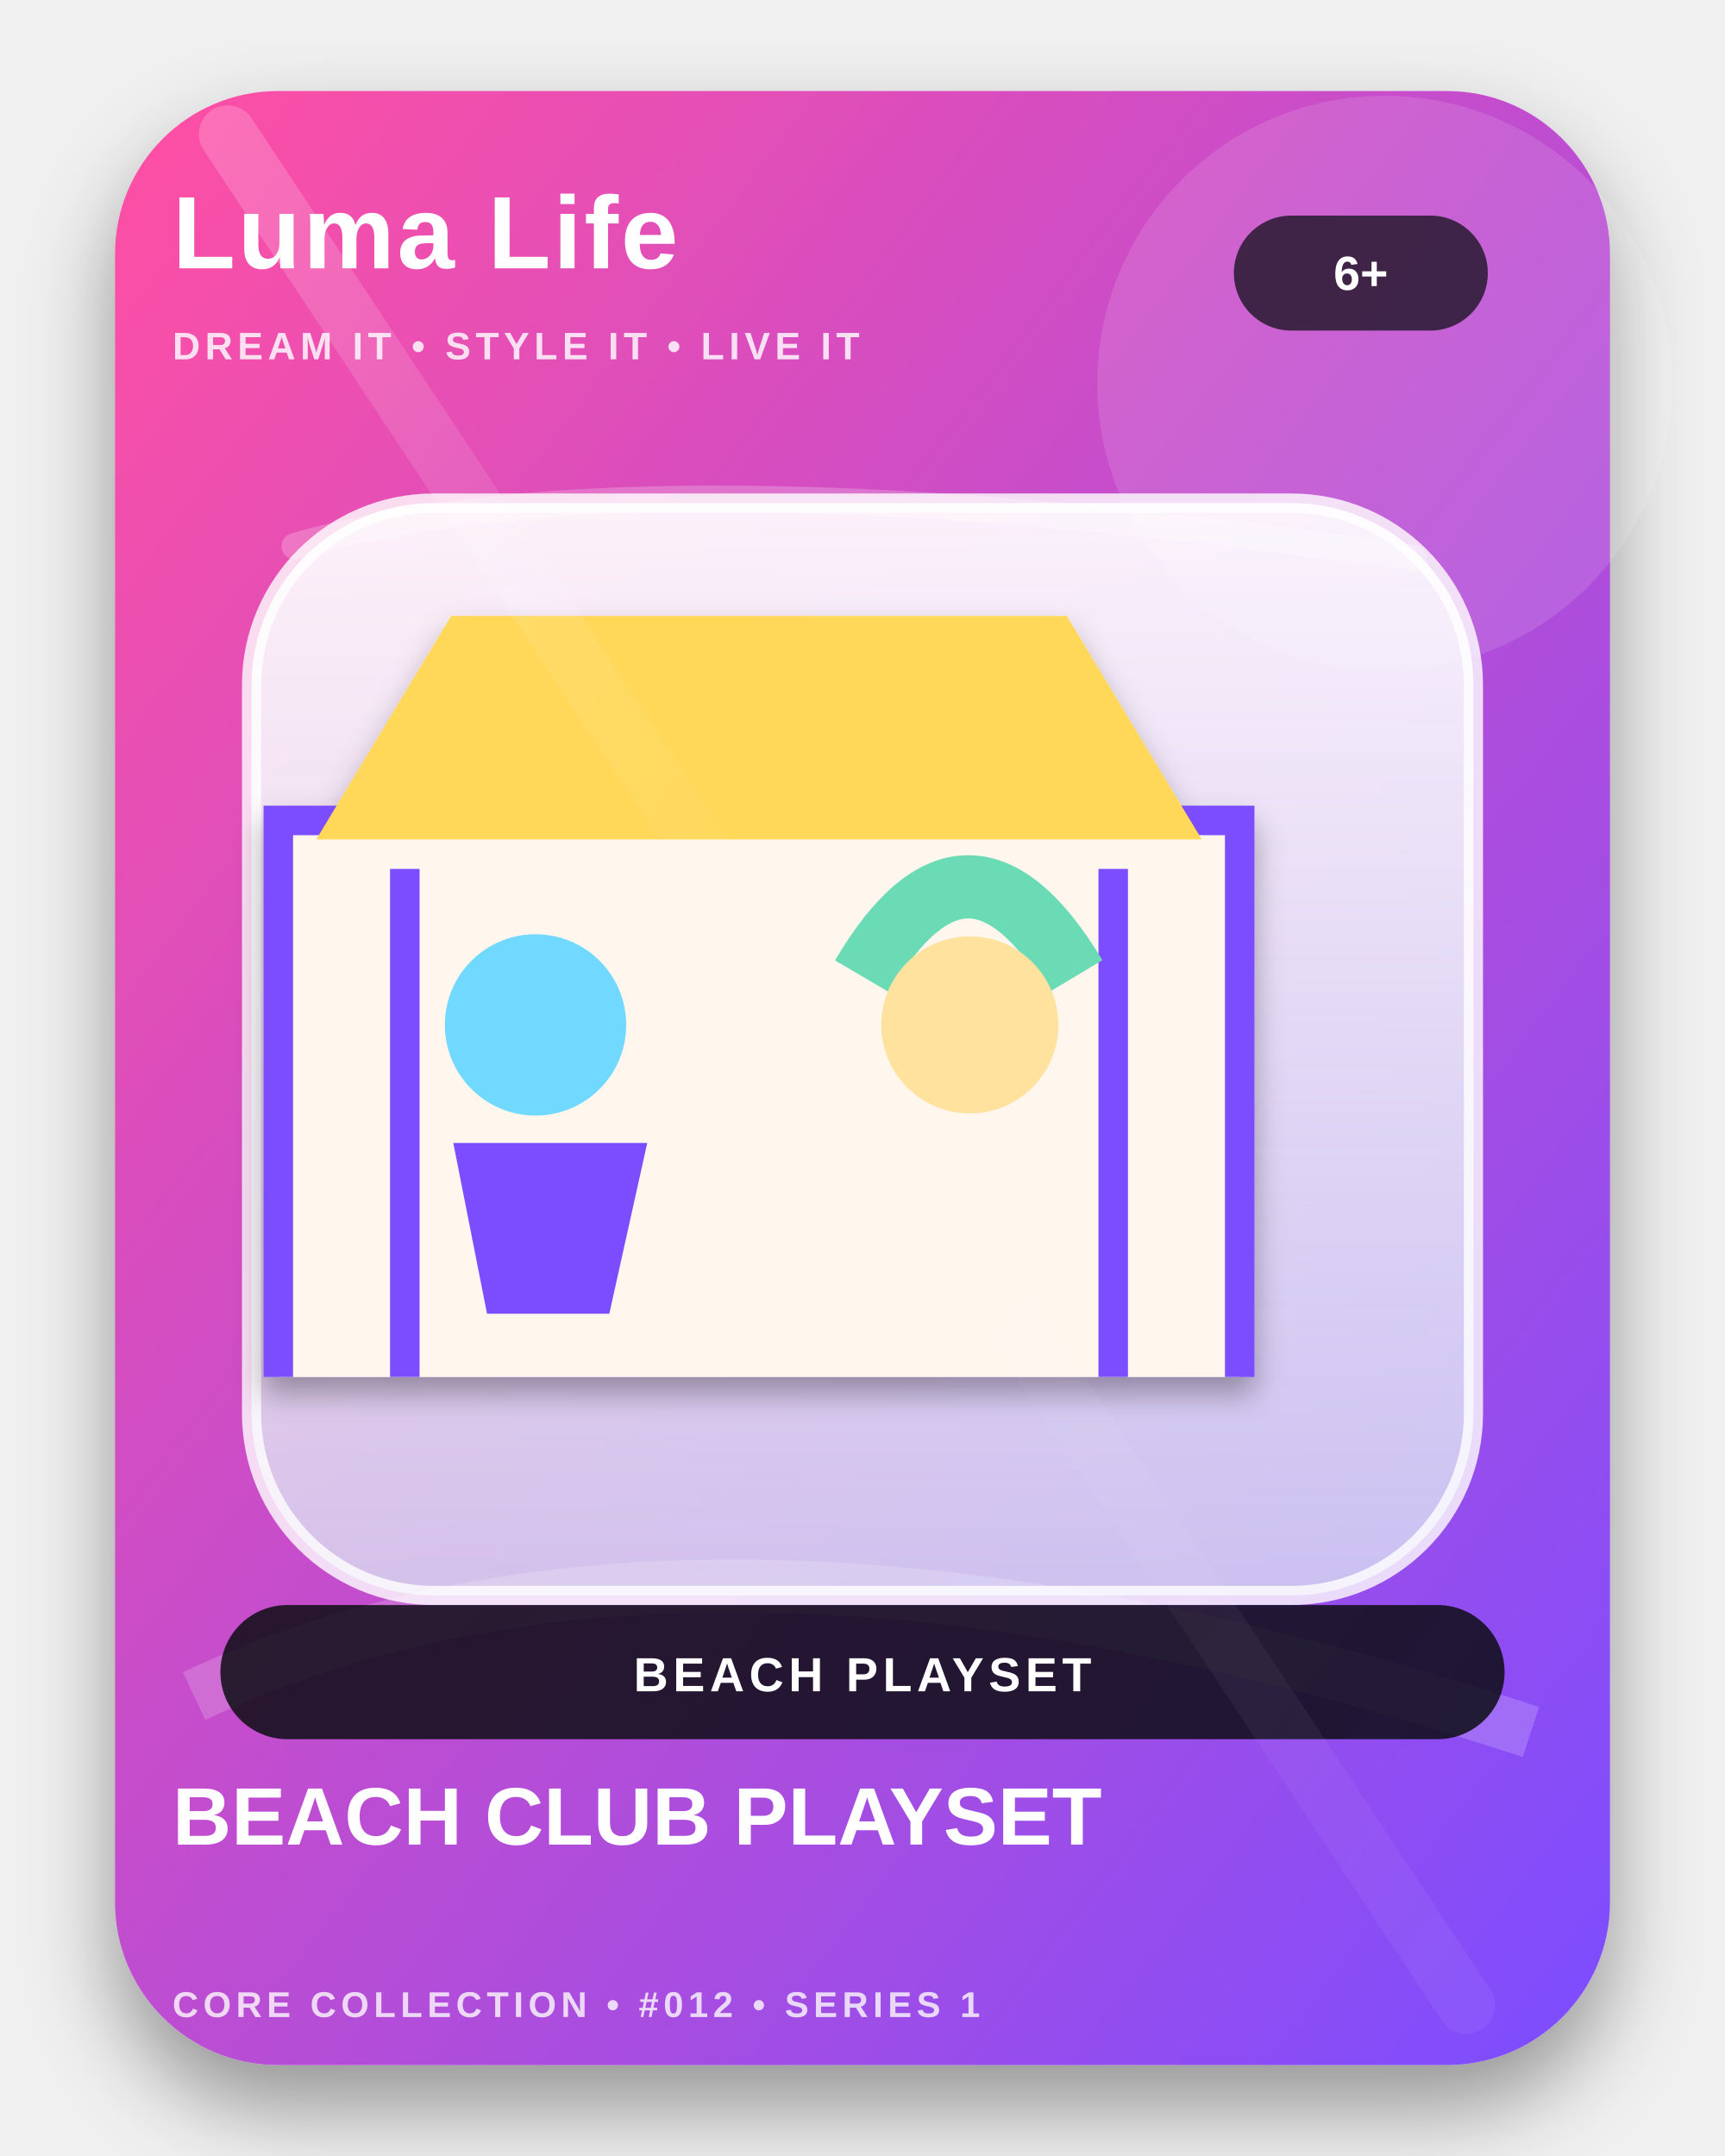
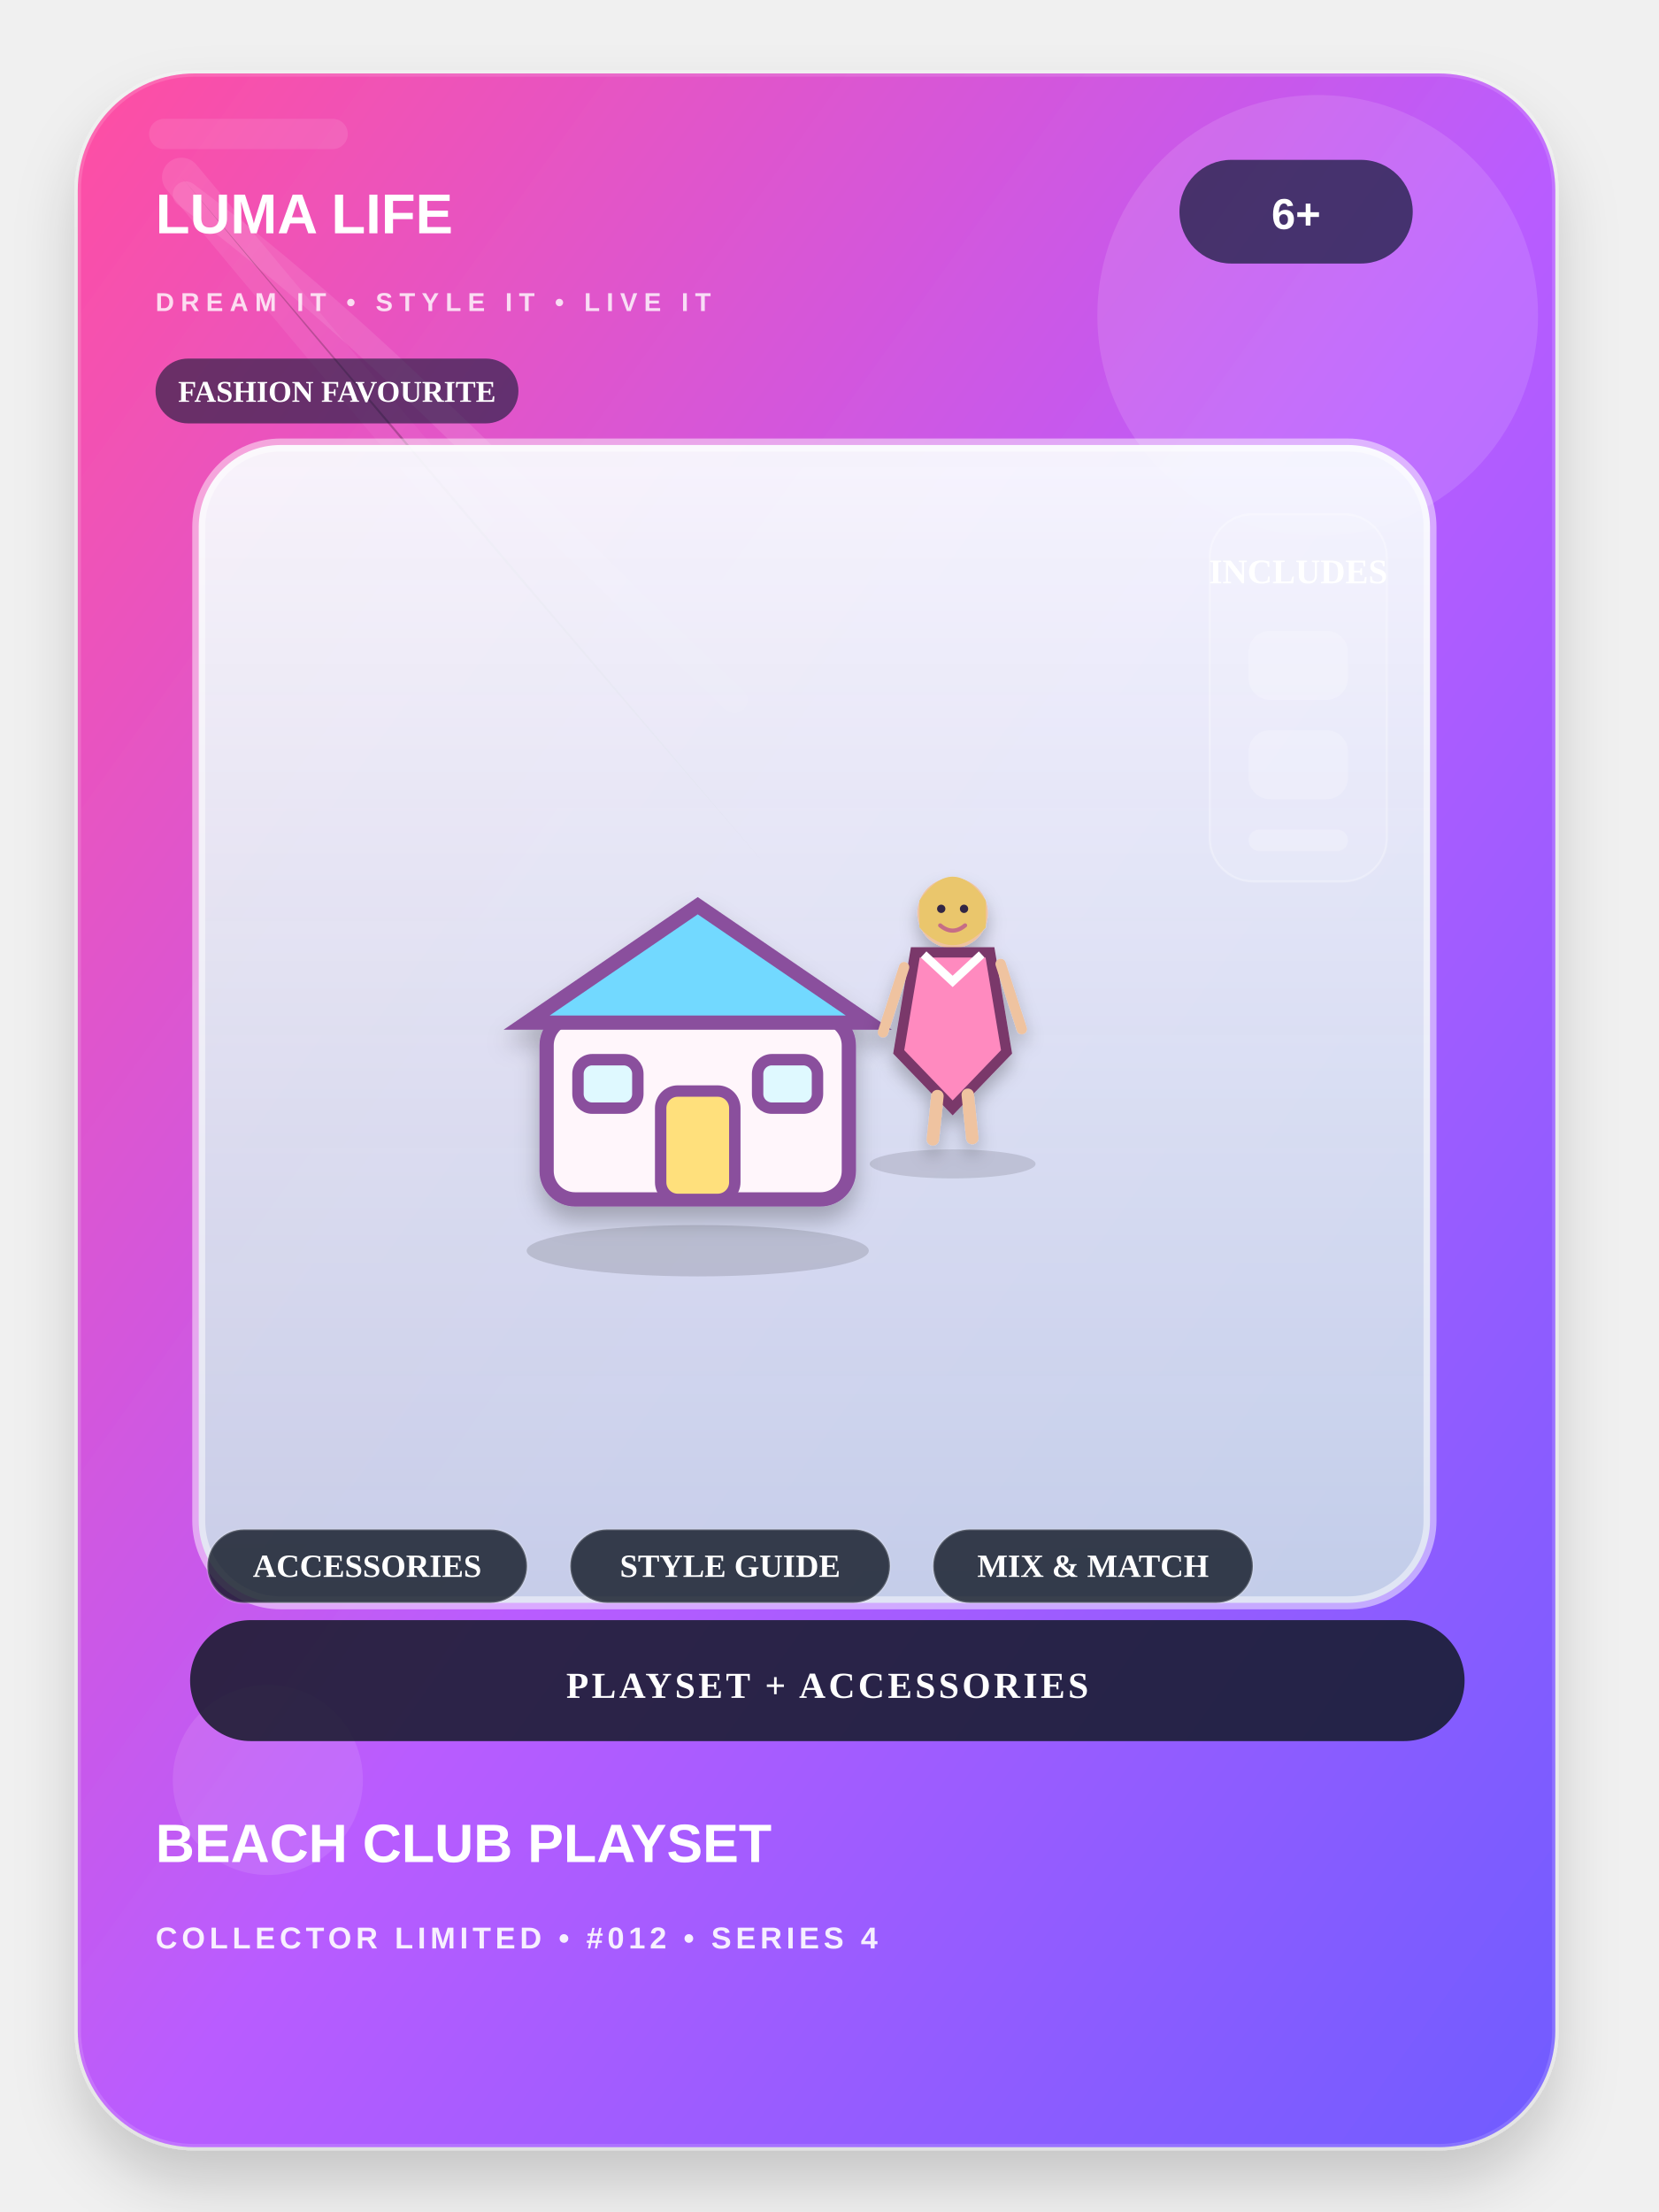
- <svg xmlns="http://www.w3.org/2000/svg" width="720" height="900" viewBox="0 0 720 900">
+ <svg xmlns="http://www.w3.org/2000/svg" width="768" height="1024" viewBox="0 0 768 1024">
  <defs>
-     <linearGradient id="packbg" x1="0" y1="0" x2="1" y2="1">
-       <stop stop-color="#FF4FA3" />
-       <stop offset="1" stop-color="#7C4DFF" />
+     <linearGradient id="cardBg" x1="0" y1="0" x2="1" y2="1">
+       <stop offset="0%" stop-color="#ff4fa2" />
+       <stop offset="52%" stop-color="#b95cff" />
+       <stop offset="100%" stop-color="#6f5bff" />
+     </linearGradient>
+     <linearGradient id="windowBg" x1="0" y1="0" x2="0" y2="1">
+       <stop offset="0%" stop-color="#f9fdff" stop-opacity=".94" />
+       <stop offset="100%" stop-color="#c8d9e7" stop-opacity=".90" />
    </linearGradient>
    <linearGradient id="shine" x1="0" y1="0" x2="1" y2="1">
-       <stop stop-color="#fff" stop-opacity=".75" />
-       <stop offset=".4" stop-color="#fff" stop-opacity=".05" />
-       <stop offset="1" stop-color="#fff" stop-opacity=".22" />
+       <stop offset="0%" stop-color="#fff" stop-opacity=".36" />
+       <stop offset="60%" stop-color="#fff" stop-opacity="0" />
    </linearGradient>
-     <linearGradient id="plastic" x1="0" y1="0" x2="0" y2="1">
-       <stop stop-color="#fff" stop-opacity=".92" />
-       <stop offset="1" stop-color="#dbe5f3" stop-opacity=".76" />
-     </linearGradient>
-     <filter id="shadow" x="-30%" y="-30%" width="160%" height="170%">
-       <feDropShadow dx="0" dy="18" stdDeviation="18" flood-color="#000" flood-opacity=".38" />
+     <filter id="softShadow" x="-40%" y="-40%" width="180%" height="220%">
+       <feDropShadow dx="0" dy="10" stdDeviation="8" flood-color="#000" flood-opacity=".25" />
    </filter>
-     <filter id="smallshadow">
-       <feDropShadow dx="0" dy="8" stdDeviation="7" flood-color="#000" flood-opacity=".32" />
+     <filter id="packageShadow" x="-10%" y="-10%" width="130%" height="130%">
+       <feDropShadow dx="0" dy="16" stdDeviation="14" flood-color="#000" flood-opacity=".18" />
    </filter>
-     <filter id="glow">
-       <feGaussianBlur stdDeviation="8" result="b" />
-       <feMerge>
-         <feMergeNode in="b" />
-         <feMergeNode in="SourceGraphic" />
-       </feMerge>
-     </filter>
-     <pattern id="grid" width="28" height="28" patternUnits="userSpaceOnUse">
-       <path d="M28 0H0V28" fill="none" stroke="#fff" stroke-opacity=".08" stroke-width="1" />
-     </pattern>
  </defs>
-   <rect width="720" height="900" fill="#0f1015" opacity="0" />
-   <g filter="url(#shadow)">
-     <rect x="48" y="38" width="624" height="824" rx="68" fill="url(#packbg)" />
-     <rect x="105" y="210" width="510" height="456" rx="76" fill="url(#plastic)" stroke="#fff" stroke-opacity=".8" stroke-width="8" />
+   <rect width="768" height="1024" fill="none" />
+   <g filter="url(#packageShadow)">
+     <rect x="36" y="34" width="684" height="960" rx="54" fill="url(#cardBg)" stroke="#ffffff" stroke-opacity=".14" stroke-width="3" />
  </g>
-   <circle cx="578" cy="160" r="120" fill="#fff" opacity=".12" />
-   <path d="M81 708q210-99 558 15" fill="none" stroke="#fff" stroke-opacity=".18" stroke-width="22" />
-   <g font-family="Arial, Helvetica, sans-serif">
-     <text x="72" y="112" fill="#fff" font-size="43" font-weight="900" letter-spacing="1">Luma Life</text>
-     <text x="72" y="150" fill="#fff" opacity=".82" font-size="16" font-weight="700" letter-spacing="2">DREAM IT • STYLE IT • LIVE IT</text>
-     <rect x="515" y="90" width="106" height="48" rx="24" fill="#0b0d12" fill-opacity=".72" />
-     <text x="568" y="121" text-anchor="middle" fill="#fff" font-size="20" font-weight="900">6+</text>
+   <circle cx="610" cy="146" r="102" fill="#fff" opacity=".12" />
+   <circle cx="124" cy="824" r="44" fill="#fff" opacity=".10" />
+   <path d="M86,90 C180,160 250,240 340,324" stroke="#fff" stroke-width="12" opacity=".10" stroke-linecap="round" />
+   <path d="M76,62 L154,62" stroke="#fff" stroke-width="14" opacity=".10" stroke-linecap="round" />
+   <path d="M84,82 C164,178 238,266 354,400" stroke="url(#shine)" stroke-width="18" opacity=".28" stroke-linecap="round" />
+   <text x="72" y="108" font-family="Arial, Helvetica, sans-serif" font-size="26" font-weight="800" fill="#fff">LUMA LIFE</text>
+   <text x="72" y="144" font-family="Arial, Helvetica, sans-serif" font-size="12" font-weight="700" fill="#fff" opacity=".8" letter-spacing="3">DREAM IT • STYLE IT • LIVE IT</text>
+   <g transform="translate(546,74)">
+     <rect width="108" height="48" rx="24" fill="#0a1630" fill-opacity=".68" />
+     <text x="54" y="32" text-anchor="middle" font-family="Arial, Helvetica, sans-serif" font-size="20" font-weight="800" fill="#fff">6+</text>
  </g>
-   <g transform="translate(0 82) scale(.88)" transform-origin="360 420">
-     <g filter="url(#smallshadow)">
-       <path d="M132 560V296h456v264" fill="#fff6ee" stroke="#7C4DFF" stroke-width="14" />
-       <path d="M150 305h420l-64-106H214z" fill="#FFD85A" />
-       <path d="M192 319v241M528 319v241" stroke="#7C4DFF" stroke-width="14" />
-       <circle cx="254" cy="393" r="43" fill="#71d8ff" />
-       <path d="M215 449h92l-18 81h-58z" fill="#7C4DFF" />
-       <path d="M409 370q50-85 101 0" fill="none" stroke="#6adbb5" stroke-width="30" />
-       <circle cx="460" cy="393" r="42" fill="#ffe29e" />
+   <g transform="translate(72,166)">
+     <rect width="168" height="30" rx="15" fill="#0a1630" fill-opacity=".58" />
+     <text x="84" y="20" text-anchor="middle" font-size="14" font-weight="800" fill="#fff">FASHION FAVOURITE</text>
+   </g>
+   <rect x="92" y="206" width="570" height="536" rx="38" fill="url(#windowBg)" stroke="#ffffff" stroke-opacity=".48" stroke-width="6" />
+   <g transform="translate(560,238)">
+     <rect width="82" height="170" rx="20" fill="#fff" fill-opacity=".10" stroke="#fff" stroke-opacity=".28" />
+     <text x="41" y="32" text-anchor="middle" font-size="16" font-weight="700" fill="#fff">INCLUDES</text>
+     <rect x="18" y="54" width="46" height="32" rx="10" fill="#fff" fill-opacity=".20" />
+     <rect x="18" y="100" width="46" height="32" rx="10" fill="#fff" fill-opacity=".20" />
+     <rect x="18" y="146" width="46" height="10" rx="5" fill="#fff" fill-opacity=".20" />
+   </g>
+   <g transform="translate(377 470) scale(1.0)">
+     <g transform="translate(-54,10) scale(.66)">
+       <ellipse cx="0" cy="150" rx="120" ry="18" fill="#000" opacity=".13" />
+       <g filter="url(#softShadow)">
+         <rect x="-106" y="-14" width="212" height="128" rx="20" fill="#fff6fb" stroke="#8a4f9d" stroke-width="10" />
+         <path d="M-120,-10 L0,-92 L120,-10 Z" fill="#72d9ff" stroke="#8a4f9d" stroke-width="10" />
+         <rect x="-26" y="38" width="52" height="76" rx="12" fill="#ffe07c" stroke="#8a4f9d" stroke-width="8" />
+         <rect x="-84" y="16" width="42" height="34" rx="10" fill="#dff9ff" stroke="#8a4f9d" stroke-width="8" />
+         <rect x="42" y="16" width="42" height="34" rx="10" fill="#dff9ff" stroke="#8a4f9d" stroke-width="8" />
+       </g>
+     </g>
+     <g transform="translate(64,-8) scale(.48)">
+       <ellipse cx="0" cy="160" rx="80" ry="14" fill="#000" opacity=".12" />
+       <g filter="url(#softShadow)">
+         <circle cx="0" cy="-82" r="34" fill="#efc3a0" />
+         <path d="M-32,-94 Q0,-140 32,-94 V-68 Q0,-34 -32,-68 Z" fill="#eac66c" />
+         <circle cx="-11" cy="-86" r="4" fill="#312544" />
+         <circle cx="11" cy="-86" r="4" fill="#312544" />
+         <path d="M-12,-70 Q0,-60 12,-70" fill="none" stroke="#c66d86" stroke-width="4" stroke-linecap="round" />
+         <path d="M-36,-44 L36,-44 L52,52 L0,106 L-52,52 Z" fill="#ff8abf" stroke="#7a396a" stroke-width="10" />
+         <path d="M-28,-42 L0,-16 L28,-42" fill="none" stroke="#fff" stroke-width="8" />
+         <rect x="-50" y="-36" width="10" height="76" rx="5" fill="#efc3a0" transform="rotate(18 -50 -36)" />
+         <rect x="40" y="-36" width="10" height="76" rx="5" fill="#efc3a0" transform="rotate(-18 40 -36)" />
+         <rect x="-20" y="88" width="12" height="54" rx="6" fill="#efc3a0" transform="rotate(6 -20 88)" />
+         <rect x="8" y="88" width="12" height="54" rx="6" fill="#efc3a0" transform="rotate(-6 8 88)" />
+       </g>
    </g>
  </g>
-   <path d="M123 228Q268 186 590 233" fill="none" stroke="#fff" stroke-opacity=".22" stroke-width="11" stroke-linecap="round" />
-   <rect x="92" y="670" width="536" height="56" rx="28" fill="#0b0d12" fill-opacity=".84" />
-   <text x="360" y="706" text-anchor="middle" fill="#fff" font-family="Arial" font-size="20" font-weight="900" letter-spacing="2">BEACH PLAYSET</text>
-   <g font-family="Arial, Helvetica, sans-serif">
-     <text x="72" y="770" fill="#fff" font-size="34" font-weight="900">
-       <tspan x="72" dy="0">BEACH CLUB PLAYSET</tspan>
-     </text>
-     <text x="72" y="842" fill="#fff" opacity=".78" font-size="15" font-weight="800" letter-spacing="2">CORE COLLECTION • #012 • SERIES 1</text>
+   <rect x="88" y="750" width="590" height="56" rx="28" fill="#101724" fill-opacity=".83" />
+   <text x="383" y="786" text-anchor="middle" font-size="17" font-weight="800" fill="#fff" letter-spacing="1.4">PLAYSET + ACCESSORIES</text>
+   <g transform="translate(96,708)">
+     <rect x="0" y="0" width="148" height="34" rx="17" fill="#101724" fill-opacity=".80" stroke="#ffffff" stroke-opacity=".20" />
+     <text x="74" y="22" text-anchor="middle" font-size="15" font-weight="700" fill="#fff">ACCESSORIES</text>
  </g>
-   <path d="M95 56L612 837" stroke="url(#shine)" stroke-width="24" stroke-linecap="round" opacity=".25" />
+   <g transform="translate(264,708)">
+     <rect x="0" y="0" width="148" height="34" rx="17" fill="#101724" fill-opacity=".80" stroke="#ffffff" stroke-opacity=".20" />
+     <text x="74" y="22" text-anchor="middle" font-size="15" font-weight="700" fill="#fff">STYLE GUIDE</text>
+   </g>
+   <g transform="translate(432,708)">
+     <rect x="0" y="0" width="148" height="34" rx="17" fill="#101724" fill-opacity=".80" stroke="#ffffff" stroke-opacity=".20" />
+     <text x="74" y="22" text-anchor="middle" font-size="15" font-weight="700" fill="#fff">MIX &amp; MATCH</text>
+   </g>
+   <text x="72" y="862" font-family="Arial, Helvetica, sans-serif" font-size="25" font-weight="900" fill="#fff">BEACH CLUB PLAYSET</text>
+   <text x="72" y="902" font-family="Arial, Helvetica, sans-serif" font-size="14" font-weight="700" fill="#fff" opacity=".9" letter-spacing="2">COLLECTOR LIMITED • #012 • SERIES 4</text>
</svg>
